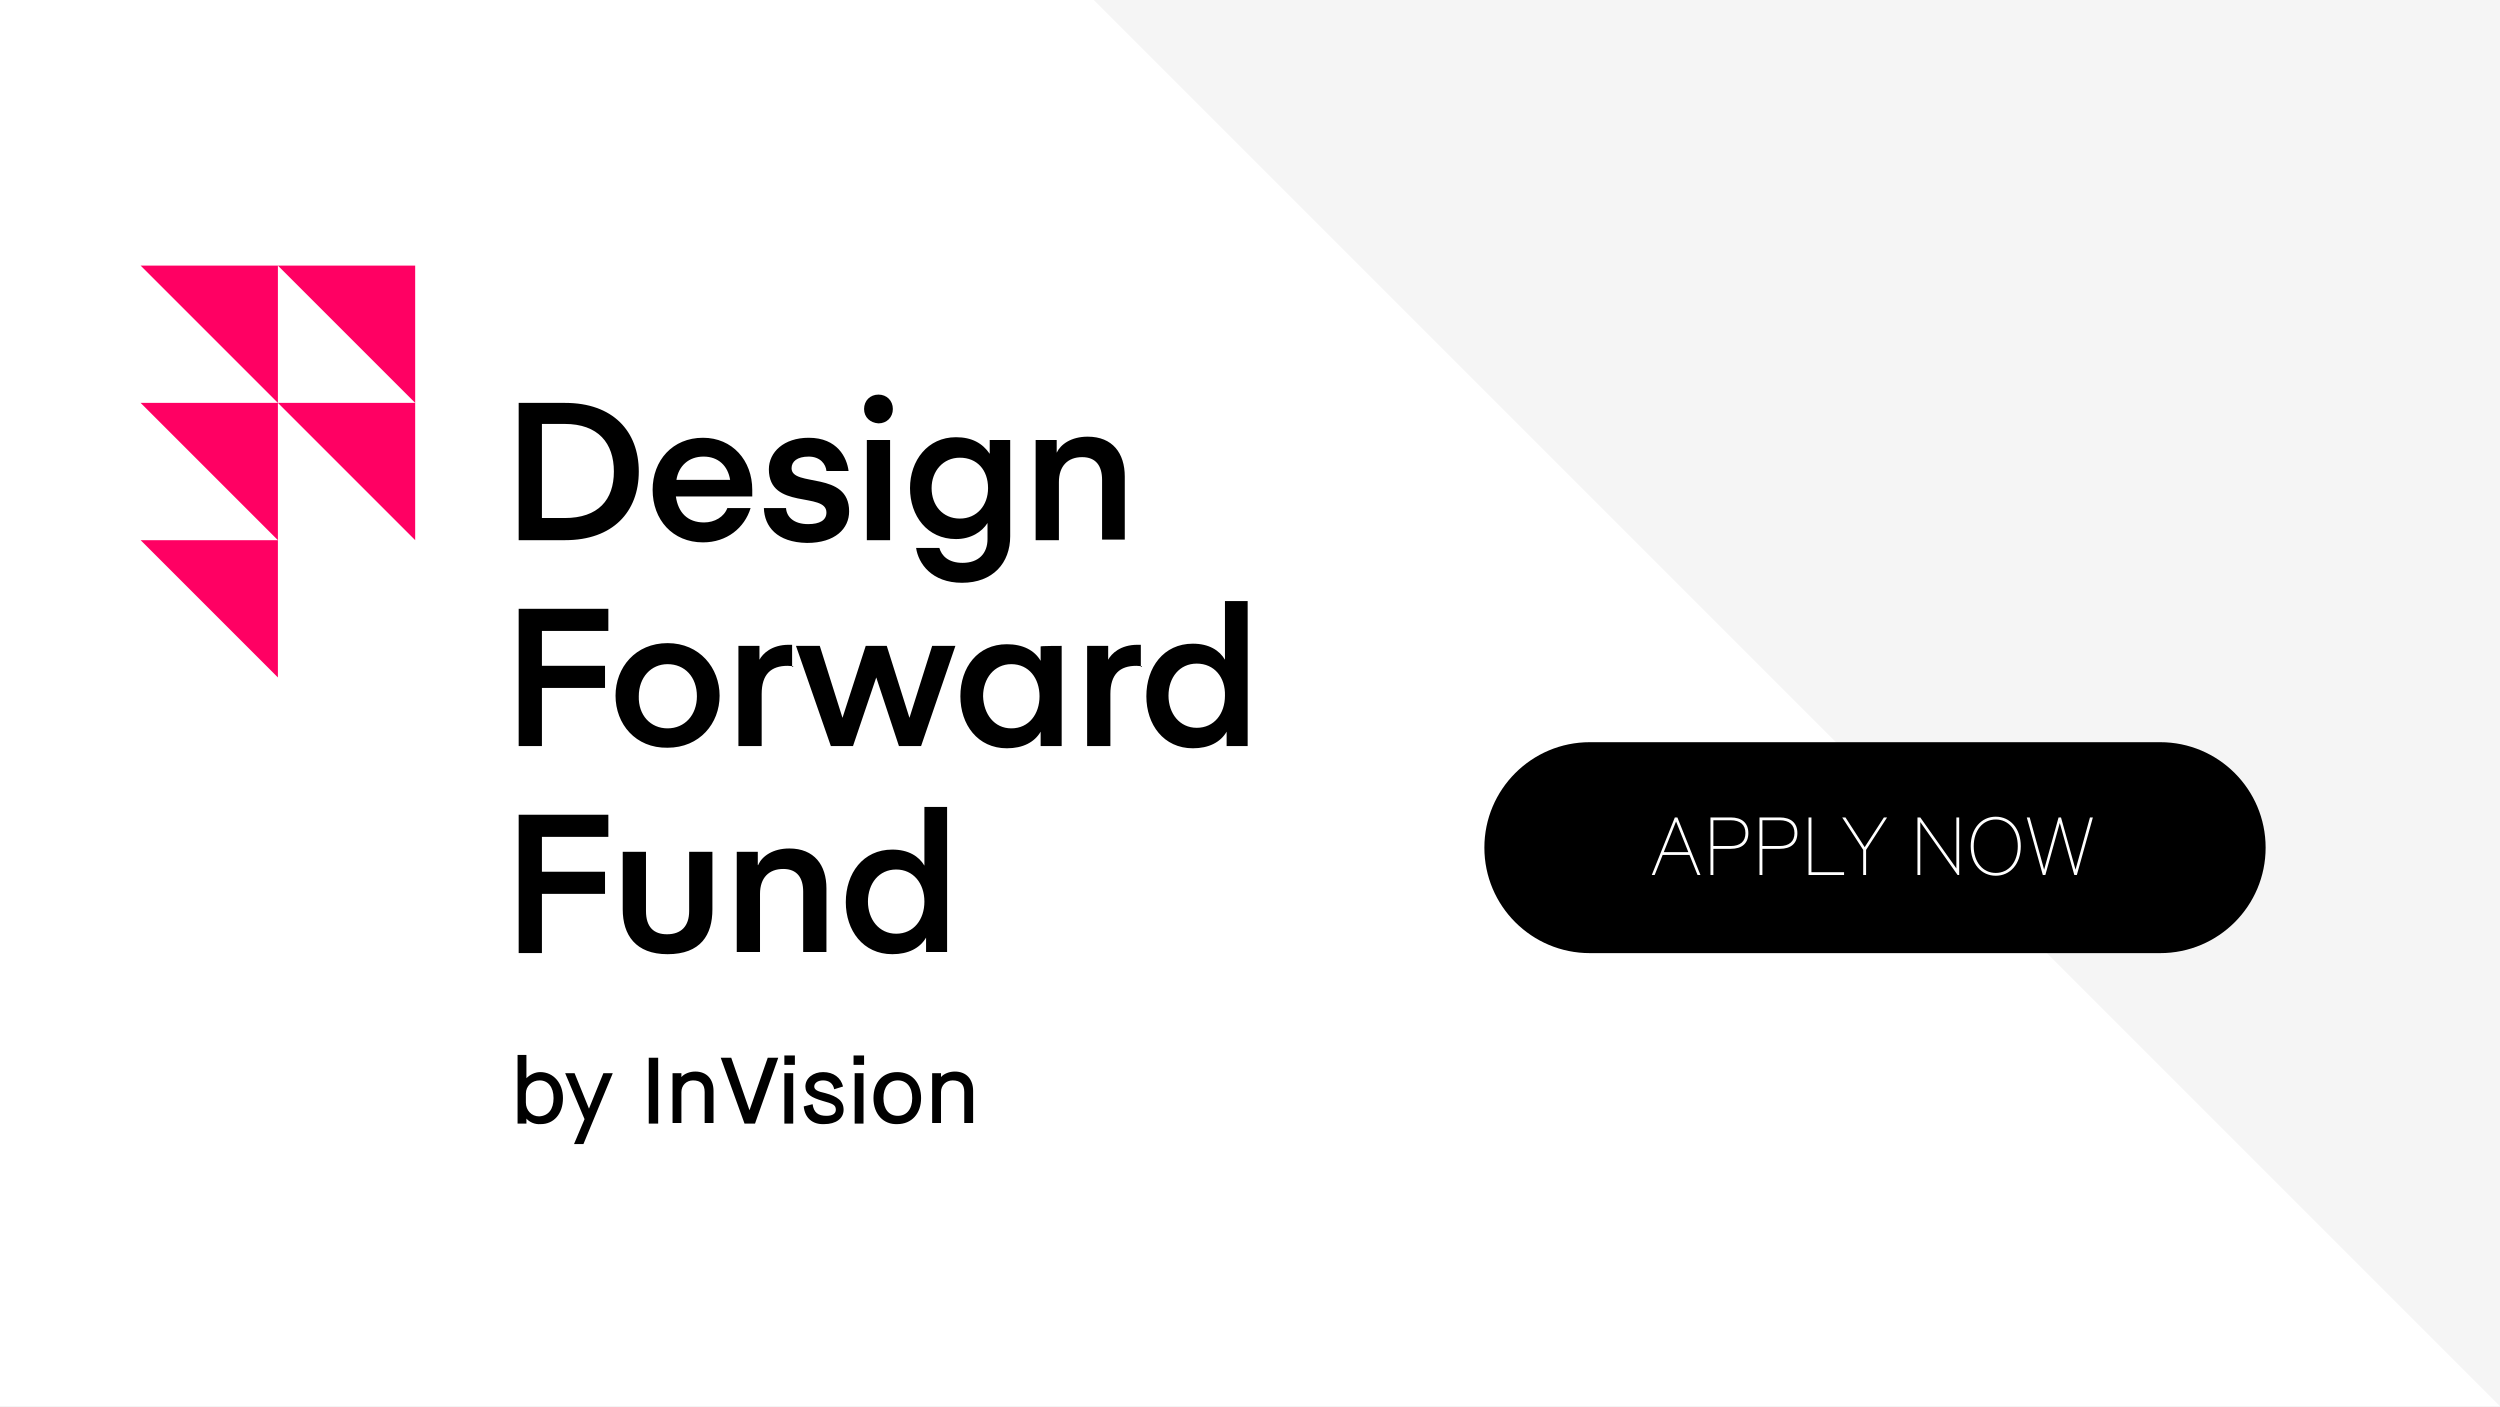
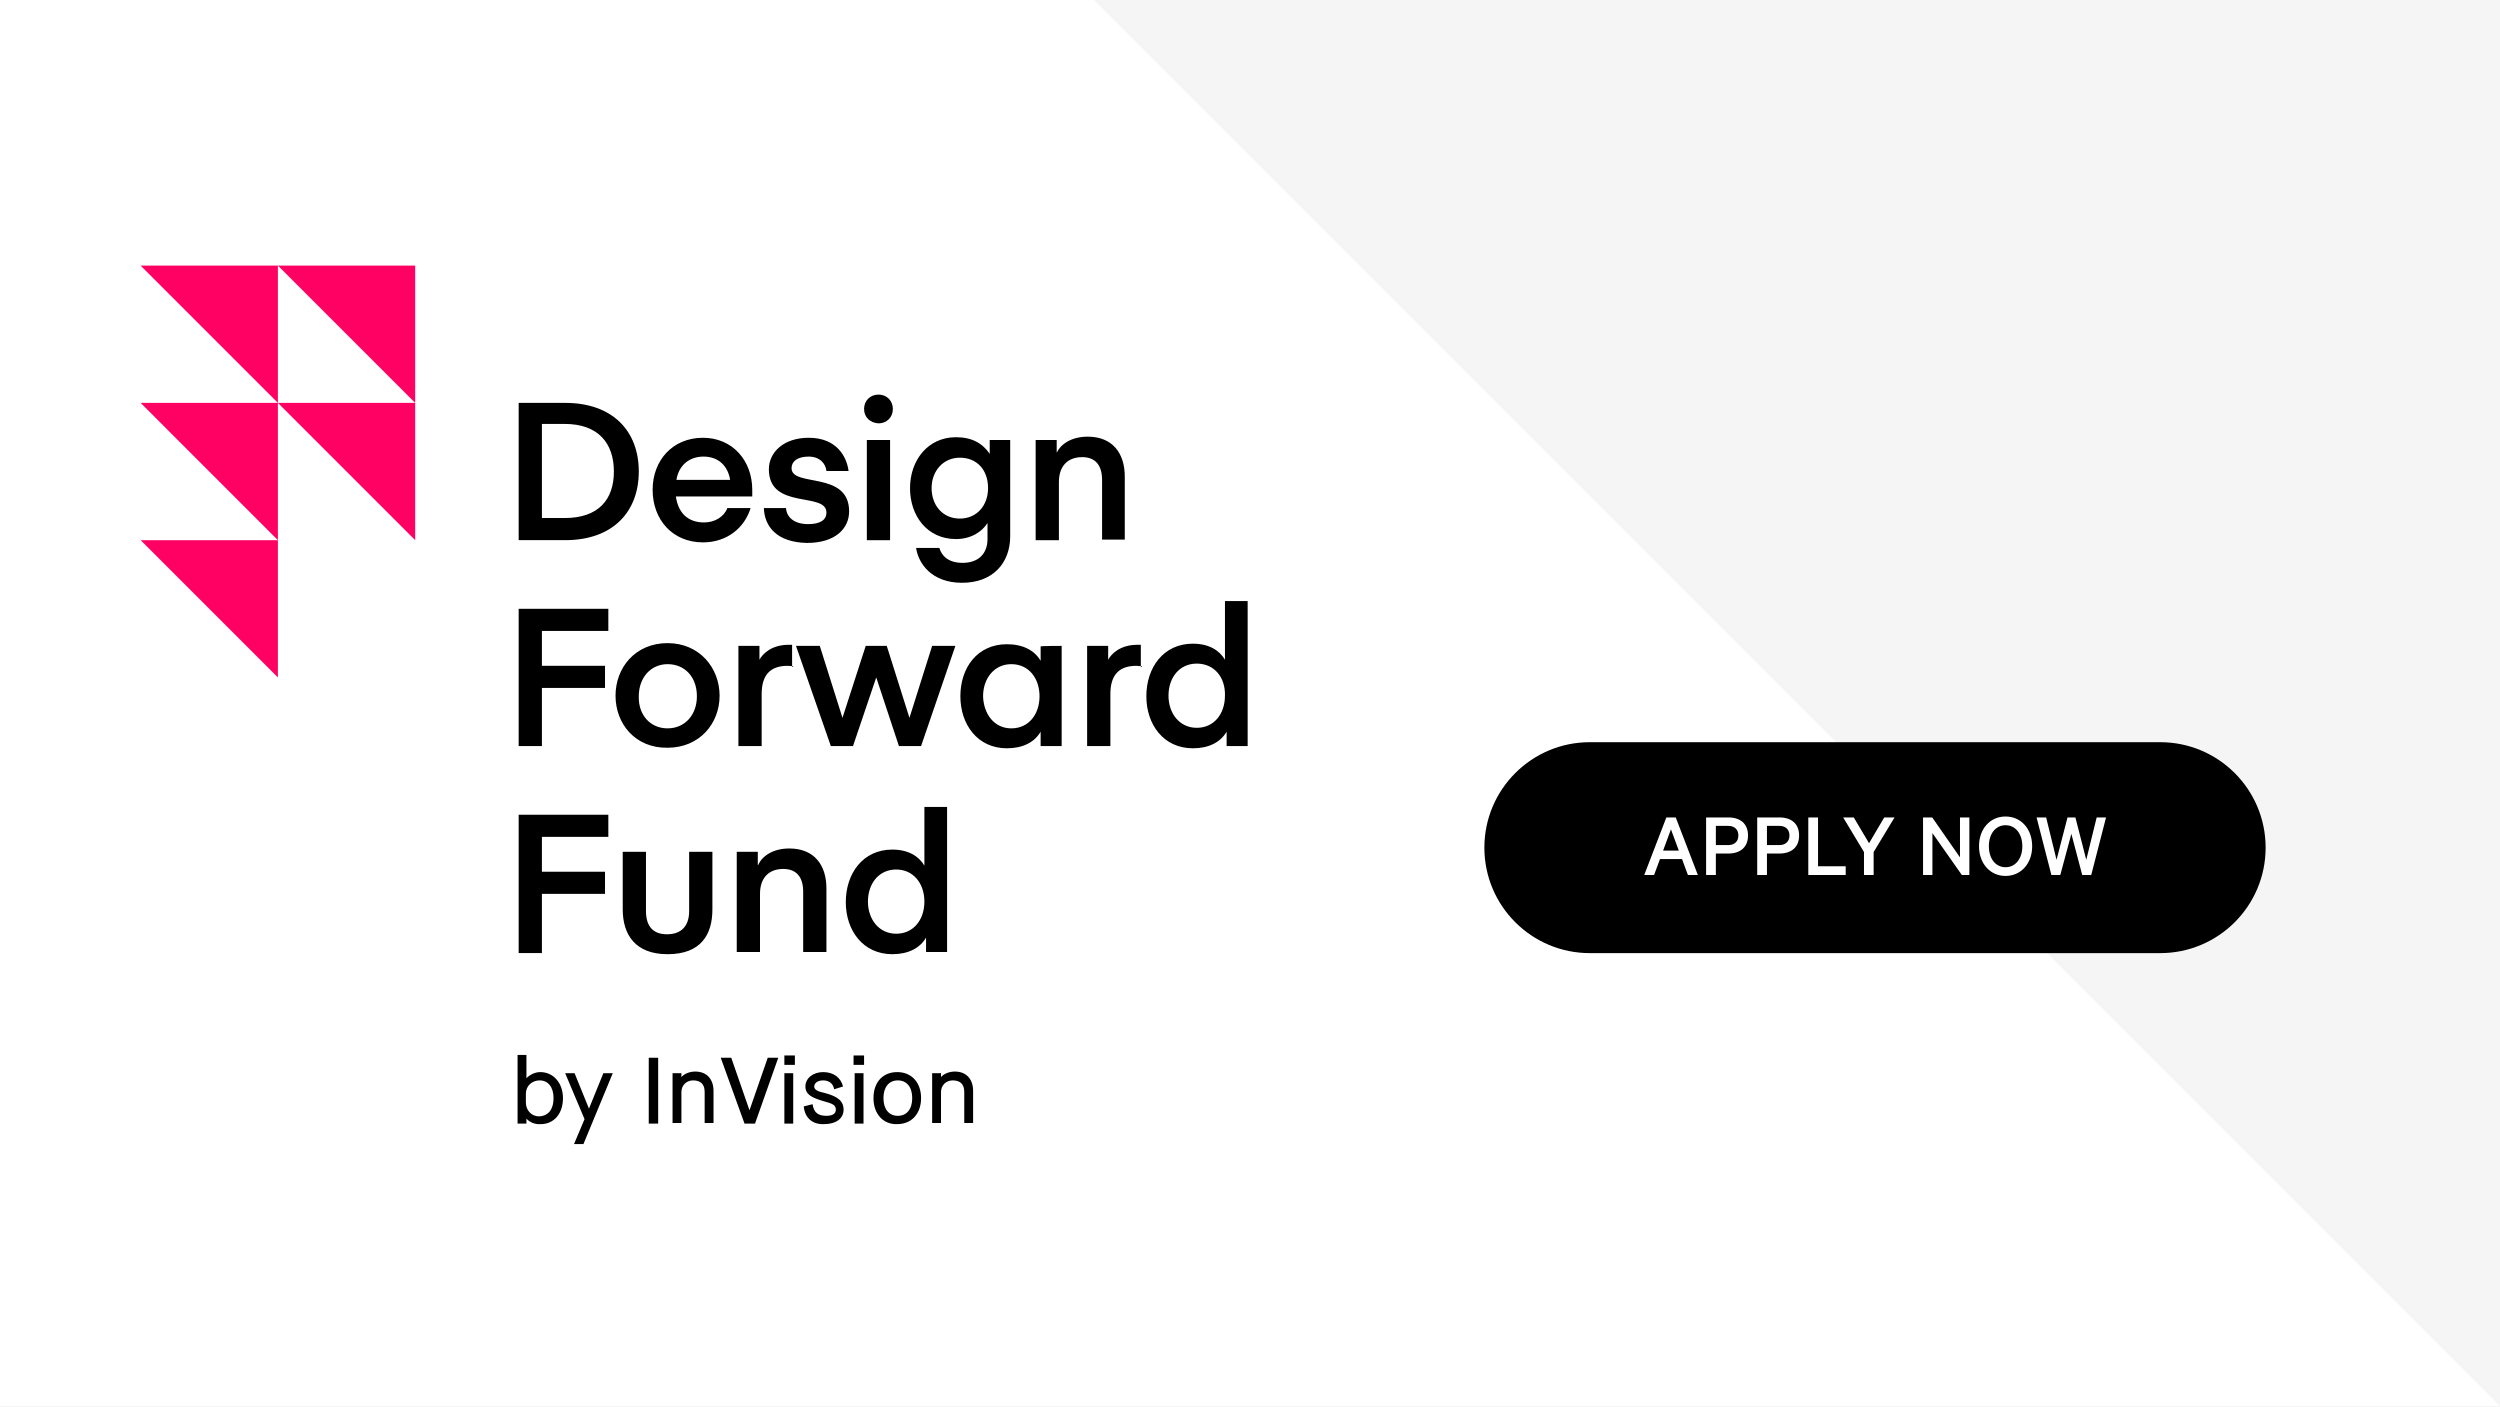
- <svg xmlns="http://www.w3.org/2000/svg" xmlns:xlink="http://www.w3.org/1999/xlink" width="320px" height="180px" viewBox="0 0 320 180" version="1.1">
-   <defs>
-     <path d="M211.8,112 L212.82,109.432 L216.252,109.432 L217.284,112 L217.656,112 L214.704,104.632 L214.38,104.632 L211.428,112 L211.8,112 Z M216.108,109.072 L212.964,109.072 L214.536,105.148 L216.108,109.072 Z M219.312,112 L219.312,108.652 L221.532,108.652 C222.948,108.652 223.788,107.968 223.788,106.636 C223.788,105.328 222.948,104.632 221.532,104.632 L218.94,104.632 L218.94,112 L219.312,112 Z M221.52,108.292 L219.312,108.292 L219.312,104.992 L221.52,104.992 C222.756,104.992 223.416,105.58 223.416,106.636 C223.416,107.704 222.756,108.292 221.52,108.292 Z M225.588,112 L225.588,108.652 L227.808,108.652 C229.224,108.652 230.064,107.968 230.064,106.636 C230.064,105.328 229.224,104.632 227.808,104.632 L225.216,104.632 L225.216,112 L225.588,112 Z M227.796,108.292 L225.588,108.292 L225.588,104.992 L227.796,104.992 C229.032,104.992 229.692,105.58 229.692,106.636 C229.692,107.704 229.032,108.292 227.796,108.292 Z M236.04,112 L236.04,111.64 L231.864,111.64 L231.864,104.632 L231.492,104.632 L231.492,112 L236.04,112 Z M238.86,112 L238.86,108.784 L241.548,104.632 L241.14,104.632 L238.68,108.436 L236.22,104.632 L235.8,104.632 L238.488,108.784 L238.488,112 L238.86,112 Z M245.796,112 L245.796,105.22 L250.572,112 L250.776,112 L250.776,104.632 L250.416,104.632 L250.416,111.16 L245.796,104.632 L245.436,104.632 L245.436,112 L245.796,112 Z M255.456,112.096 C257.292,112.096 258.66,110.596 258.66,108.316 C258.66,106.036 257.292,104.536 255.456,104.536 C253.632,104.536 252.252,106.036 252.252,108.316 C252.252,110.596 253.632,112.096 255.456,112.096 Z M255.456,111.736 C253.8,111.736 252.636,110.344 252.636,108.316 C252.636,106.288 253.8,104.896 255.456,104.896 C257.124,104.896 258.276,106.288 258.276,108.316 C258.276,110.344 257.124,111.736 255.456,111.736 Z M261.804,112 L263.652,105.34 L265.512,112 L265.836,112 L267.888,104.632 L267.516,104.632 L265.668,111.316 L263.808,104.632 L263.496,104.632 L261.648,111.316 L259.8,104.632 L259.428,104.632 L261.48,112 L261.804,112 Z" id="path-1" />
-   </defs>
-   <g id="Artboard" stroke="none" stroke-width="1" fill="none" fill-rule="evenodd">
-     <g id="invision-design-forward-fund" fill-rule="nonzero">
-       <rect id="Rectangle" fill="#FFFFFF" x="0" y="0" width="320" height="180" />
-       <polygon id="Path" fill="#F5F5F5" points="320 0 320 90 320 180 140 0" />
-       <g id="logo" transform="translate(66, 50)" fill="#000000">
-         <path d="M0.391,19.142 L0.391,1.571 L6.342,1.571 C12.435,1.571 15.765,5.184 15.765,10.356 C15.765,15.528 12.435,19.142 6.342,19.142 L0.391,19.142 Z M6.271,4.263 L3.366,4.263 L3.366,16.308 L6.271,16.308 C10.593,16.308 12.577,13.97 12.577,10.356 C12.577,6.743 10.593,4.263 6.271,4.263 Z M20.512,13.544 C20.795,15.599 22,16.874 24.125,16.874 C25.471,16.874 26.676,16.166 27.101,15.032 L30.077,15.032 C29.297,17.583 27.03,19.425 23.984,19.425 C20.087,19.425 17.536,16.52 17.536,12.694 C17.536,8.939 20.087,6.034 23.984,6.034 C27.739,6.034 30.289,8.939 30.289,12.694 L30.289,13.544 L20.512,13.544 L20.512,13.544 Z M20.583,11.419 L27.455,11.419 C27.172,9.648 25.967,8.443 24.054,8.443 C22.142,8.443 20.866,9.648 20.583,11.419 Z M31.777,15.032 L34.611,15.032 C34.682,16.166 35.603,17.087 37.445,17.087 C38.933,17.087 39.783,16.591 39.783,15.599 C39.783,12.907 32.415,15.316 32.415,10.073 C32.415,7.876 34.328,6.034 37.516,6.034 C41.2,6.034 42.405,8.585 42.617,10.285 L39.783,10.285 C39.712,9.435 39.004,8.443 37.516,8.443 C36.028,8.443 35.32,9.081 35.32,9.931 C35.32,12.411 42.688,10.214 42.688,15.457 C42.688,17.654 40.917,19.496 37.303,19.496 C33.407,19.425 31.848,17.37 31.777,15.032 L31.777,15.032 Z M44.601,2.35 C44.601,1.287 45.38,0.508 46.443,0.508 C47.506,0.508 48.285,1.287 48.285,2.35 C48.285,3.413 47.506,4.192 46.443,4.192 C45.38,4.121 44.601,3.413 44.601,2.35 Z M44.955,6.318 L47.931,6.318 L47.931,19.142 L44.955,19.142 L44.955,6.318 L44.955,6.318 Z M60.613,6.318 L63.305,6.318 L63.305,18.646 C63.305,22.046 61.109,24.597 57.141,24.597 C53.245,24.597 51.544,22.117 51.261,20.134 L54.237,20.134 C54.52,21.125 55.37,22.046 57.212,22.046 C59.267,22.046 60.401,20.842 60.401,19 L60.401,16.945 C59.692,18.079 58.275,19 56.362,19 C52.678,19 50.481,16.024 50.481,12.482 C50.481,8.939 52.749,5.963 56.362,5.963 C58.417,5.963 59.763,6.743 60.684,8.089 L60.684,6.318 L60.613,6.318 L60.613,6.318 Z M56.858,8.585 C54.733,8.585 53.245,10.285 53.245,12.482 C53.245,14.678 54.662,16.378 56.858,16.378 C59.054,16.378 60.471,14.678 60.471,12.482 C60.471,10.144 59.054,8.585 56.858,8.585 Z M69.257,7.947 C69.753,6.885 71.099,5.893 73.224,5.893 C76.413,5.893 77.971,8.018 77.971,10.994 L77.971,19.071 L75.066,19.071 L75.066,11.419 C75.066,9.648 74.287,8.514 72.516,8.514 C70.674,8.514 69.54,9.648 69.54,11.702 L69.54,19.142 L66.564,19.142 L66.564,6.318 L69.257,6.318 L69.257,7.947 L69.257,7.947 Z M0.391,45.498 L0.391,27.927 L11.868,27.927 L11.868,30.761 L3.366,30.761 L3.366,35.225 L11.443,35.225 L11.443,38.059 L3.366,38.059 L3.366,45.498 L0.391,45.498 L0.391,45.498 Z M12.789,39.05 C12.789,35.437 15.34,32.32 19.449,32.32 C23.558,32.32 26.109,35.508 26.109,39.05 C26.109,42.593 23.558,45.71 19.449,45.71 C15.34,45.781 12.789,42.664 12.789,39.05 Z M19.449,43.231 C21.646,43.231 23.204,41.53 23.204,39.121 C23.204,36.642 21.646,35.012 19.449,35.012 C17.324,35.012 15.765,36.712 15.765,39.121 C15.694,41.53 17.253,43.231 19.449,43.231 Z M35.532,35.295 C35.532,35.295 35.178,35.225 34.824,35.225 C32.698,35.225 31.494,36.287 31.494,38.838 L31.494,45.498 L28.518,45.498 L28.518,32.674 L31.21,32.674 L31.21,34.445 C31.635,33.666 32.769,32.532 34.965,32.532 L35.39,32.532 L35.39,35.366 L35.532,35.366 L35.532,35.295 Z M46.16,36.712 L43.184,45.498 L40.35,45.498 L35.886,32.674 L38.933,32.674 L41.838,41.884 L44.813,32.674 L47.506,32.674 L50.411,41.884 L53.316,32.674 L56.291,32.674 L51.898,45.498 L49.065,45.498 L46.16,36.712 L46.16,36.712 Z M69.894,32.674 L69.894,45.498 L67.202,45.498 L67.202,43.656 C66.423,45.002 64.935,45.781 62.88,45.781 C59.125,45.781 56.929,42.735 56.929,39.121 C56.929,35.437 59.125,32.461 62.88,32.461 C64.935,32.461 66.423,33.241 67.202,34.587 L67.202,32.745 C67.202,32.674 69.894,32.674 69.894,32.674 Z M63.447,43.231 C65.714,43.231 67.06,41.389 67.06,39.121 C67.06,36.854 65.714,35.012 63.447,35.012 C61.251,35.012 59.834,36.854 59.834,39.121 C59.905,41.389 61.251,43.231 63.447,43.231 Z M80.168,35.295 C80.168,35.295 79.813,35.225 79.459,35.225 C77.334,35.225 76.129,36.287 76.129,38.838 L76.129,45.498 L73.153,45.498 L73.153,32.674 L75.846,32.674 L75.846,34.445 C76.271,33.666 77.404,32.532 79.601,32.532 L80.026,32.532 L80.026,35.366 L80.168,35.366 L80.168,35.295 Z M90.724,26.935 L93.7,26.935 L93.7,45.498 L91.008,45.498 L91.008,43.656 C90.228,45.002 88.74,45.781 86.686,45.781 C82.931,45.781 80.734,42.735 80.734,39.121 C80.734,35.437 82.931,32.391 86.686,32.391 C88.74,32.391 90.087,33.241 90.795,34.445 L90.795,26.935 L90.724,26.935 L90.724,26.935 Z M87.182,34.941 C84.985,34.941 83.568,36.712 83.568,39.05 C83.568,41.318 84.985,43.16 87.182,43.16 C89.449,43.16 90.795,41.318 90.795,39.05 C90.866,36.712 89.449,34.941 87.182,34.941 Z M0.391,71.854 L0.391,54.283 L11.868,54.283 L11.868,57.117 L3.366,57.117 L3.366,61.581 L11.443,61.581 L11.443,64.415 L3.366,64.415 L3.366,71.996 L0.391,71.996 L0.391,71.854 Z M22.212,66.611 L22.212,59.03 L25.188,59.03 L25.188,66.399 C25.188,69.658 23.7,72.137 19.449,72.137 C15.34,72.137 13.71,69.658 13.71,66.399 L13.71,59.03 L16.686,59.03 L16.686,66.611 C16.686,68.666 17.678,69.587 19.378,69.587 C21.22,69.587 22.212,68.524 22.212,66.611 L22.212,66.611 Z M31.069,60.66 C31.565,59.597 32.911,58.605 35.036,58.605 C38.224,58.605 39.783,60.731 39.783,63.706 L39.783,71.854 L36.807,71.854 L36.807,64.131 C36.807,62.36 36.028,61.227 34.257,61.227 C32.415,61.227 31.281,62.36 31.281,64.415 L31.281,71.854 L28.305,71.854 L28.305,59.03 L30.998,59.03 L30.998,60.731 L31.069,60.731 L31.069,60.66 Z M52.253,53.291 L55.228,53.291 L55.228,71.854 L52.536,71.854 L52.536,70.012 C51.757,71.358 50.269,72.137 48.214,72.137 C44.459,72.137 42.263,69.091 42.263,65.478 C42.263,61.793 44.459,58.747 48.214,58.747 C50.269,58.747 51.615,59.597 52.324,60.801 L52.324,53.291 L52.253,53.291 L52.253,53.291 Z M48.71,61.297 C46.514,61.297 45.097,63.069 45.097,65.407 C45.097,67.674 46.514,69.516 48.71,69.516 C50.977,69.516 52.324,67.674 52.324,65.407 C52.324,63.069 50.907,61.297 48.71,61.297 Z M1.382,93.18 L1.382,93.817 L0.249,93.817 L0.249,85.032 L1.382,85.032 L1.382,88.008 C1.808,87.583 2.445,87.228 3.154,87.228 C4.854,87.228 6.059,88.645 6.059,90.558 C6.059,92.613 4.854,93.888 3.225,93.888 C2.445,93.959 1.737,93.605 1.382,93.18 L1.382,93.18 Z M4.854,90.558 C4.854,89.141 4.146,88.291 3.083,88.291 C2.091,88.291 1.312,89 1.312,89.992 L1.312,91.125 C1.312,92.117 2.02,92.896 3.012,92.896 C4.216,92.826 4.854,91.975 4.854,90.558 Z M8.822,93.251 L6.342,87.37 L7.546,87.37 L9.389,91.905 L11.231,87.37 L12.435,87.37 L8.68,96.439 L7.476,96.439 L8.822,93.251 Z M17.04,85.386 L18.245,85.386 L18.245,93.817 L17.04,93.817 L17.04,85.386 Z M20.087,87.37 L21.22,87.37 L21.22,87.866 C21.575,87.441 22.283,87.158 22.992,87.158 C24.48,87.158 25.33,88.15 25.33,89.637 L25.33,93.747 L24.196,93.747 L24.196,89.779 C24.196,88.787 23.7,88.291 22.708,88.291 C21.858,88.291 21.22,88.929 21.22,89.779 L21.22,93.747 L20.087,93.747 L20.087,87.37 L20.087,87.37 Z M26.251,85.386 L27.597,85.386 L29.935,92.117 L32.273,85.386 L33.619,85.386 L30.643,93.817 L29.297,93.817 L26.251,85.386 Z M34.399,85.103 L35.745,85.103 L35.745,86.307 L34.399,86.307 L34.399,85.103 Z M34.399,87.37 L35.532,87.37 L35.532,93.817 L34.399,93.817 L34.399,87.37 Z M36.878,91.621 L38.012,91.338 C38.154,92.4 38.72,92.826 39.783,92.826 C40.562,92.826 40.988,92.542 40.988,92.046 C40.988,91.409 40.562,91.267 39.287,90.913 C37.87,90.488 37.091,90.062 37.091,89.071 C37.091,88.008 38.083,87.228 39.358,87.228 C40.704,87.228 41.625,87.937 41.909,89.071 L40.775,89.425 C40.633,88.645 40.067,88.291 39.358,88.291 C38.65,88.291 38.224,88.645 38.224,89.071 C38.224,89.496 38.65,89.708 39.641,89.921 C41.2,90.346 41.98,90.913 41.98,92.046 C41.98,93.18 40.988,93.888 39.5,93.888 C38.012,93.959 37.02,93.109 36.878,91.621 Z M43.255,85.103 L44.601,85.103 L44.601,86.307 L43.255,86.307 L43.255,85.103 Z M43.397,87.37 L44.53,87.37 L44.53,93.817 L43.397,93.817 L43.397,87.37 Z M45.805,90.558 C45.805,88.504 47.01,87.228 48.852,87.228 C50.694,87.228 51.898,88.575 51.898,90.558 C51.898,92.542 50.694,93.888 48.852,93.888 C47.081,93.959 45.805,92.613 45.805,90.558 Z M50.765,90.558 C50.765,89.141 50.056,88.291 48.923,88.291 C47.789,88.291 47.081,89.141 47.081,90.558 C47.081,91.975 47.789,92.826 48.923,92.826 C50.056,92.826 50.765,91.975 50.765,90.558 Z M53.316,87.37 L54.449,87.37 L54.449,87.866 C54.803,87.441 55.512,87.158 56.22,87.158 C57.708,87.158 58.558,88.15 58.558,89.637 L58.558,93.747 L57.425,93.747 L57.425,89.779 C57.425,88.787 56.929,88.291 55.937,88.291 C55.087,88.291 54.449,88.929 54.449,89.779 L54.449,93.747 L53.316,93.747 L53.316,87.37 Z" id="Shape" />
-       </g>
-       <polygon id="Path" fill="#FF0063" points="18 34 35.571 34 35.571 51.571" />
-       <polygon id="Path" fill="#FF0063" points="35.571 34 53.142 34 53.142 51.571" />
-       <polygon id="Path" fill="#FF0063" points="18 51.571 35.571 51.571 35.571 69.142" />
-       <polygon id="Path" fill="#FF0063" points="18 69.142 35.571 69.142 35.571 86.712" />
-       <polygon id="Path" fill="#FF0063" points="35.571 51.571 53.142 51.571 53.142 69.142" />
-       <rect id="Rectangle" fill="#000000" x="190" y="95" width="100" height="27" rx="13.5" />
-       <g id="APPLYNOW">
-         <use fill="#000000" xlink:href="#path-1" />
-         <use fill="#FFFFFF" xlink:href="#path-1" />
-       </g>
-     </g>
+ <svg xmlns="http://www.w3.org/2000/svg" width="320" height="180">
+   <g fill="none" fill-rule="evenodd">
+     <path fill="#FFF" d="M0 0h320v180H0z" />
+     <path fill="#F5F5F5" d="M320 0v180L140 0z" />
+     <path d="M66.39 69.142V51.57h5.952c6.093 0 9.423 3.613 9.423 8.785 0 5.172-3.33 8.786-9.423 8.786h-5.951zm5.881-14.879h-2.905v12.045h2.905c4.322 0 6.306-2.338 6.306-5.952 0-3.613-1.984-6.093-6.306-6.093zm14.241 9.281c.283 2.055 1.488 3.33 3.613 3.33 1.346 0 2.55-.708 2.976-1.842h2.976c-.78 2.55-3.047 4.393-6.093 4.393-3.897 0-6.448-2.905-6.448-6.73 0-3.756 2.55-6.66 6.448-6.66 3.755 0 6.305 2.904 6.305 6.66v.85h-9.777zm.07-2.125h6.873c-.283-1.771-1.488-2.976-3.4-2.976-1.914 0-3.189 1.205-3.472 2.976zm11.195 3.613h2.834c.07 1.134.992 2.055 2.834 2.055 1.488 0 2.338-.496 2.338-1.488 0-2.692-7.368-.283-7.368-5.526 0-2.197 1.913-4.039 5.1-4.039 3.685 0 4.89 2.55 5.102 4.251h-2.834c-.07-.85-.78-1.842-2.267-1.842-1.488 0-2.196.638-2.196 1.488 0 2.48 7.368.283 7.368 5.526 0 2.197-1.771 4.039-5.385 4.039-3.896-.071-5.455-2.126-5.526-4.464zm12.824-12.682c0-1.063.78-1.842 1.842-1.842 1.063 0 1.842.78 1.842 1.842 0 1.063-.78 1.842-1.842 1.842-1.063-.07-1.842-.78-1.842-1.842zm.354 3.968h2.976v12.824h-2.976V56.318zm15.658 0h2.692v12.328c0 3.4-2.196 5.951-6.164 5.951-3.896 0-5.597-2.48-5.88-4.463h2.976c.283.991 1.133 1.912 2.975 1.912 2.055 0 3.188-1.204 3.188-3.046v-2.055c-.708 1.134-2.125 2.055-4.038 2.055-3.684 0-5.88-2.976-5.88-6.518 0-3.543 2.267-6.519 5.88-6.519 2.055 0 3.4.78 4.322 2.126v-1.771h-.071zm-3.755 2.267c-2.126 0-3.613 1.7-3.613 3.897 0 2.196 1.417 3.896 3.613 3.896 2.196 0 3.613-1.7 3.613-3.896 0-2.338-1.417-3.897-3.613-3.897zm12.399-.638c.496-1.062 1.842-2.054 3.967-2.054 3.189 0 4.747 2.125 4.747 5.1v8.078h-2.905v-7.652c0-1.771-.779-2.905-2.55-2.905-1.842 0-2.976 1.134-2.976 3.188v7.44h-2.976V56.318h2.693v1.63zM66.39 95.497v-17.57h11.477v2.834h-8.502v4.464h8.077v2.834h-8.077v7.439h-2.975zm12.398-6.447c0-3.613 2.55-6.73 6.66-6.73s6.66 3.188 6.66 6.73c0 3.543-2.55 6.66-6.66 6.66-4.11.071-6.66-3.046-6.66-6.66zm6.66 4.18c2.197 0 3.755-1.7 3.755-4.109 0-2.48-1.558-4.109-3.755-4.109-2.125 0-3.684 1.7-3.684 4.11-.07 2.408 1.488 4.109 3.684 4.109zm16.083-7.935s-.354-.07-.708-.07c-2.126 0-3.33 1.062-3.33 3.613v6.66h-2.976V82.674h2.692v1.771c.425-.78 1.559-1.913 3.755-1.913h.425v2.834h.142v-.07zm10.628 1.417l-2.976 8.786h-2.834l-4.464-12.824h3.047l2.905 9.21 2.975-9.21h2.693l2.905 9.21 2.904-9.21h2.976l-4.393 12.824h-2.834l-2.904-8.786zm23.734-4.038v12.824h-2.692v-1.842c-.78 1.346-2.267 2.125-4.322 2.125-3.755 0-5.951-3.046-5.951-6.66 0-3.684 2.196-6.66 5.951-6.66 2.055 0 3.543.78 4.322 2.126v-1.842c0-.071 2.692-.071 2.692-.071zm-6.447 10.557c2.267 0 3.613-1.843 3.613-4.11 0-2.267-1.346-4.109-3.613-4.109-2.196 0-3.613 1.842-3.613 4.11.07 2.266 1.417 4.109 3.613 4.109zm16.72-7.936s-.354-.07-.708-.07c-2.125 0-3.33 1.062-3.33 3.613v6.66h-2.976V82.674h2.693v1.771c.425-.78 1.558-1.913 3.755-1.913h.425v2.834h.142v-.07zm10.557-8.36h2.976v18.563h-2.692v-1.842c-.78 1.346-2.268 2.125-4.322 2.125-3.755 0-5.952-3.046-5.952-6.66 0-3.684 2.197-6.73 5.952-6.73 2.055 0 3.4.85 4.11 2.054v-7.51h-.072zm-3.542 8.006c-2.197 0-3.614 1.771-3.614 4.11 0 2.267 1.417 4.109 3.614 4.109 2.267 0 3.613-1.842 3.613-4.11.071-2.338-1.346-4.109-3.613-4.109zM66.39 121.854v-17.57h11.477v2.833h-8.502v4.464h8.077v2.834h-8.077v7.58h-2.975v-.141zm21.821-5.243v-7.58h2.976v7.368c0 3.259-1.488 5.738-5.739 5.738-4.11 0-5.739-2.48-5.739-5.738v-7.369h2.976v7.581c0 2.055.992 2.976 2.692 2.976 1.842 0 2.834-1.063 2.834-2.976zm8.857-5.951c.496-1.063 1.842-2.055 3.967-2.055 3.188 0 4.747 2.126 4.747 5.101v8.148h-2.976v-7.723c0-1.77-.779-2.905-2.55-2.905-1.842 0-2.976 1.134-2.976 3.189v7.439h-2.976V109.03h2.693v1.7h.07v-.07zm21.184-7.369h2.975v18.563h-2.692v-1.842c-.78 1.346-2.267 2.125-4.322 2.125-3.755 0-5.951-3.046-5.951-6.66 0-3.684 2.196-6.73 5.951-6.73 2.055 0 3.401.85 4.11 2.054v-7.51h-.071zm-3.543 8.006c-2.196 0-3.613 1.772-3.613 4.11 0 2.267 1.417 4.109 3.613 4.109 2.267 0 3.614-1.842 3.614-4.11 0-2.337-1.417-4.109-3.614-4.109zM67.382 143.18v.637H66.25v-8.785h1.133v2.976c.426-.425 1.063-.78 1.772-.78 1.7 0 2.905 1.417 2.905 3.33 0 2.055-1.205 3.33-2.834 3.33-.78.071-1.488-.283-1.843-.708zm3.472-2.622c0-1.417-.708-2.267-1.771-2.267-.992 0-1.771.709-1.771 1.7v1.134c0 .992.708 1.771 1.7 1.771 1.204-.07 1.842-.92 1.842-2.338zm3.968 2.693l-2.48-5.88h1.204l1.842 4.534 1.843-4.535h1.204l-3.755 9.069h-1.204l1.346-3.188zm8.218-7.865h1.205v8.431H83.04v-8.43zm3.047 1.984h1.133v.496c.355-.425 1.063-.708 1.772-.708 1.488 0 2.338.992 2.338 2.48v4.109h-1.134v-3.968c0-.992-.496-1.488-1.488-1.488-.85 0-1.488.638-1.488 1.488v3.968h-1.133v-6.377zm6.164-1.984h1.346l2.338 6.731 2.338-6.73h1.346l-2.976 8.43h-1.346l-3.046-8.43zm8.148-.283h1.346v1.204h-1.346v-1.204zm0 2.267h1.133v6.448H100.4v-6.448zm2.48 4.251l1.133-.283c.142 1.063.708 1.488 1.771 1.488.78 0 1.205-.284 1.205-.78 0-.637-.426-.78-1.7-1.133-1.418-.425-2.197-.85-2.197-1.842 0-1.063.992-1.843 2.267-1.843 1.346 0 2.267.709 2.55 1.843l-1.133.354c-.142-.78-.708-1.134-1.417-1.134-.708 0-1.134.354-1.134.78 0 .425.426.637 1.417.85 1.56.425 2.338.992 2.338 2.125 0 1.134-.991 1.842-2.48 1.842-1.487.071-2.479-.779-2.62-2.267zm6.376-6.518h1.346v1.204h-1.346v-1.204zm.141 2.267h1.134v6.448h-1.134v-6.448zm2.41 3.188c0-2.054 1.204-3.33 3.046-3.33 1.842 0 3.046 1.347 3.046 3.33 0 1.984-1.204 3.33-3.046 3.33-1.771.071-3.047-1.275-3.047-3.33zm4.959 0c0-1.417-.709-2.267-1.842-2.267-1.134 0-1.842.85-1.842 2.267 0 1.417.708 2.268 1.842 2.268 1.133 0 1.842-.85 1.842-2.268zm2.55-3.188h1.134v.496c.354-.425 1.063-.708 1.771-.708 1.488 0 2.338.992 2.338 2.48v4.109h-1.133v-3.968c0-.992-.496-1.488-1.488-1.488-.85 0-1.488.638-1.488 1.488v3.968h-1.134v-6.377z" fill="#000" fill-rule="nonzero" />
+     <path fill="#FF0063" fill-rule="nonzero" d="M18 34h17.57v17.57zM35.57 34h17.572v17.57zM18 51.57h17.57v17.572zM18 69.142h17.57v17.57zM35.57 51.57h17.572v17.572z" />
+     <rect fill="#000" x="190" y="95" width="100" height="27" rx="13.5" />
+     <path d="M211.722 112l.756-2.04h2.82l.756 2.04h1.272l-2.832-7.368h-1.2L210.462 112h1.26zm3.168-3.12h-2.016l1.008-2.724 1.008 2.724zm4.74 3.12v-2.748h1.596c1.524 0 2.52-.804 2.52-2.304 0-1.524-.996-2.316-2.52-2.316h-2.844V112h1.248zm1.572-3.828h-1.572v-2.46h1.572c.864 0 1.308.504 1.308 1.236 0 .708-.444 1.224-1.308 1.224zM226.17 112v-2.748h1.596c1.524 0 2.52-.804 2.52-2.304 0-1.524-.996-2.316-2.52-2.316h-2.844V112h1.248zm1.572-3.828h-1.572v-2.46h1.572c.864 0 1.308.504 1.308 1.236 0 .708-.444 1.224-1.308 1.224zM236.25 112v-1.116h-3.54v-6.252h-1.248V112h4.788zm3.576 0v-2.94l2.676-4.428h-1.32l-1.944 3.3-1.956-3.3h-1.356l2.664 4.428V112h1.236zm7.524 0v-5.364l3.768 5.364h.96v-7.368h-1.2v5.112l-3.552-5.112h-1.176V112h1.2zm9.36.12c1.992 0 3.408-1.608 3.408-3.804 0-2.208-1.416-3.804-3.408-3.804s-3.396 1.596-3.396 3.804c0 2.196 1.404 3.804 3.396 3.804zm0-1.116c-1.296 0-2.136-1.128-2.136-2.688 0-1.56.84-2.688 2.136-2.688 1.296 0 2.148 1.128 2.148 2.688 0 1.56-.852 2.688-2.148 2.688zm7.008.996l1.416-5.268 1.392 5.268h1.152l1.896-7.368h-1.2l-1.332 5.424-1.392-5.424h-1.008l-1.404 5.424-1.332-5.424h-1.224l1.896 7.368h1.14z" fill="#FFF" fill-rule="nonzero" />
  </g>
</svg>
